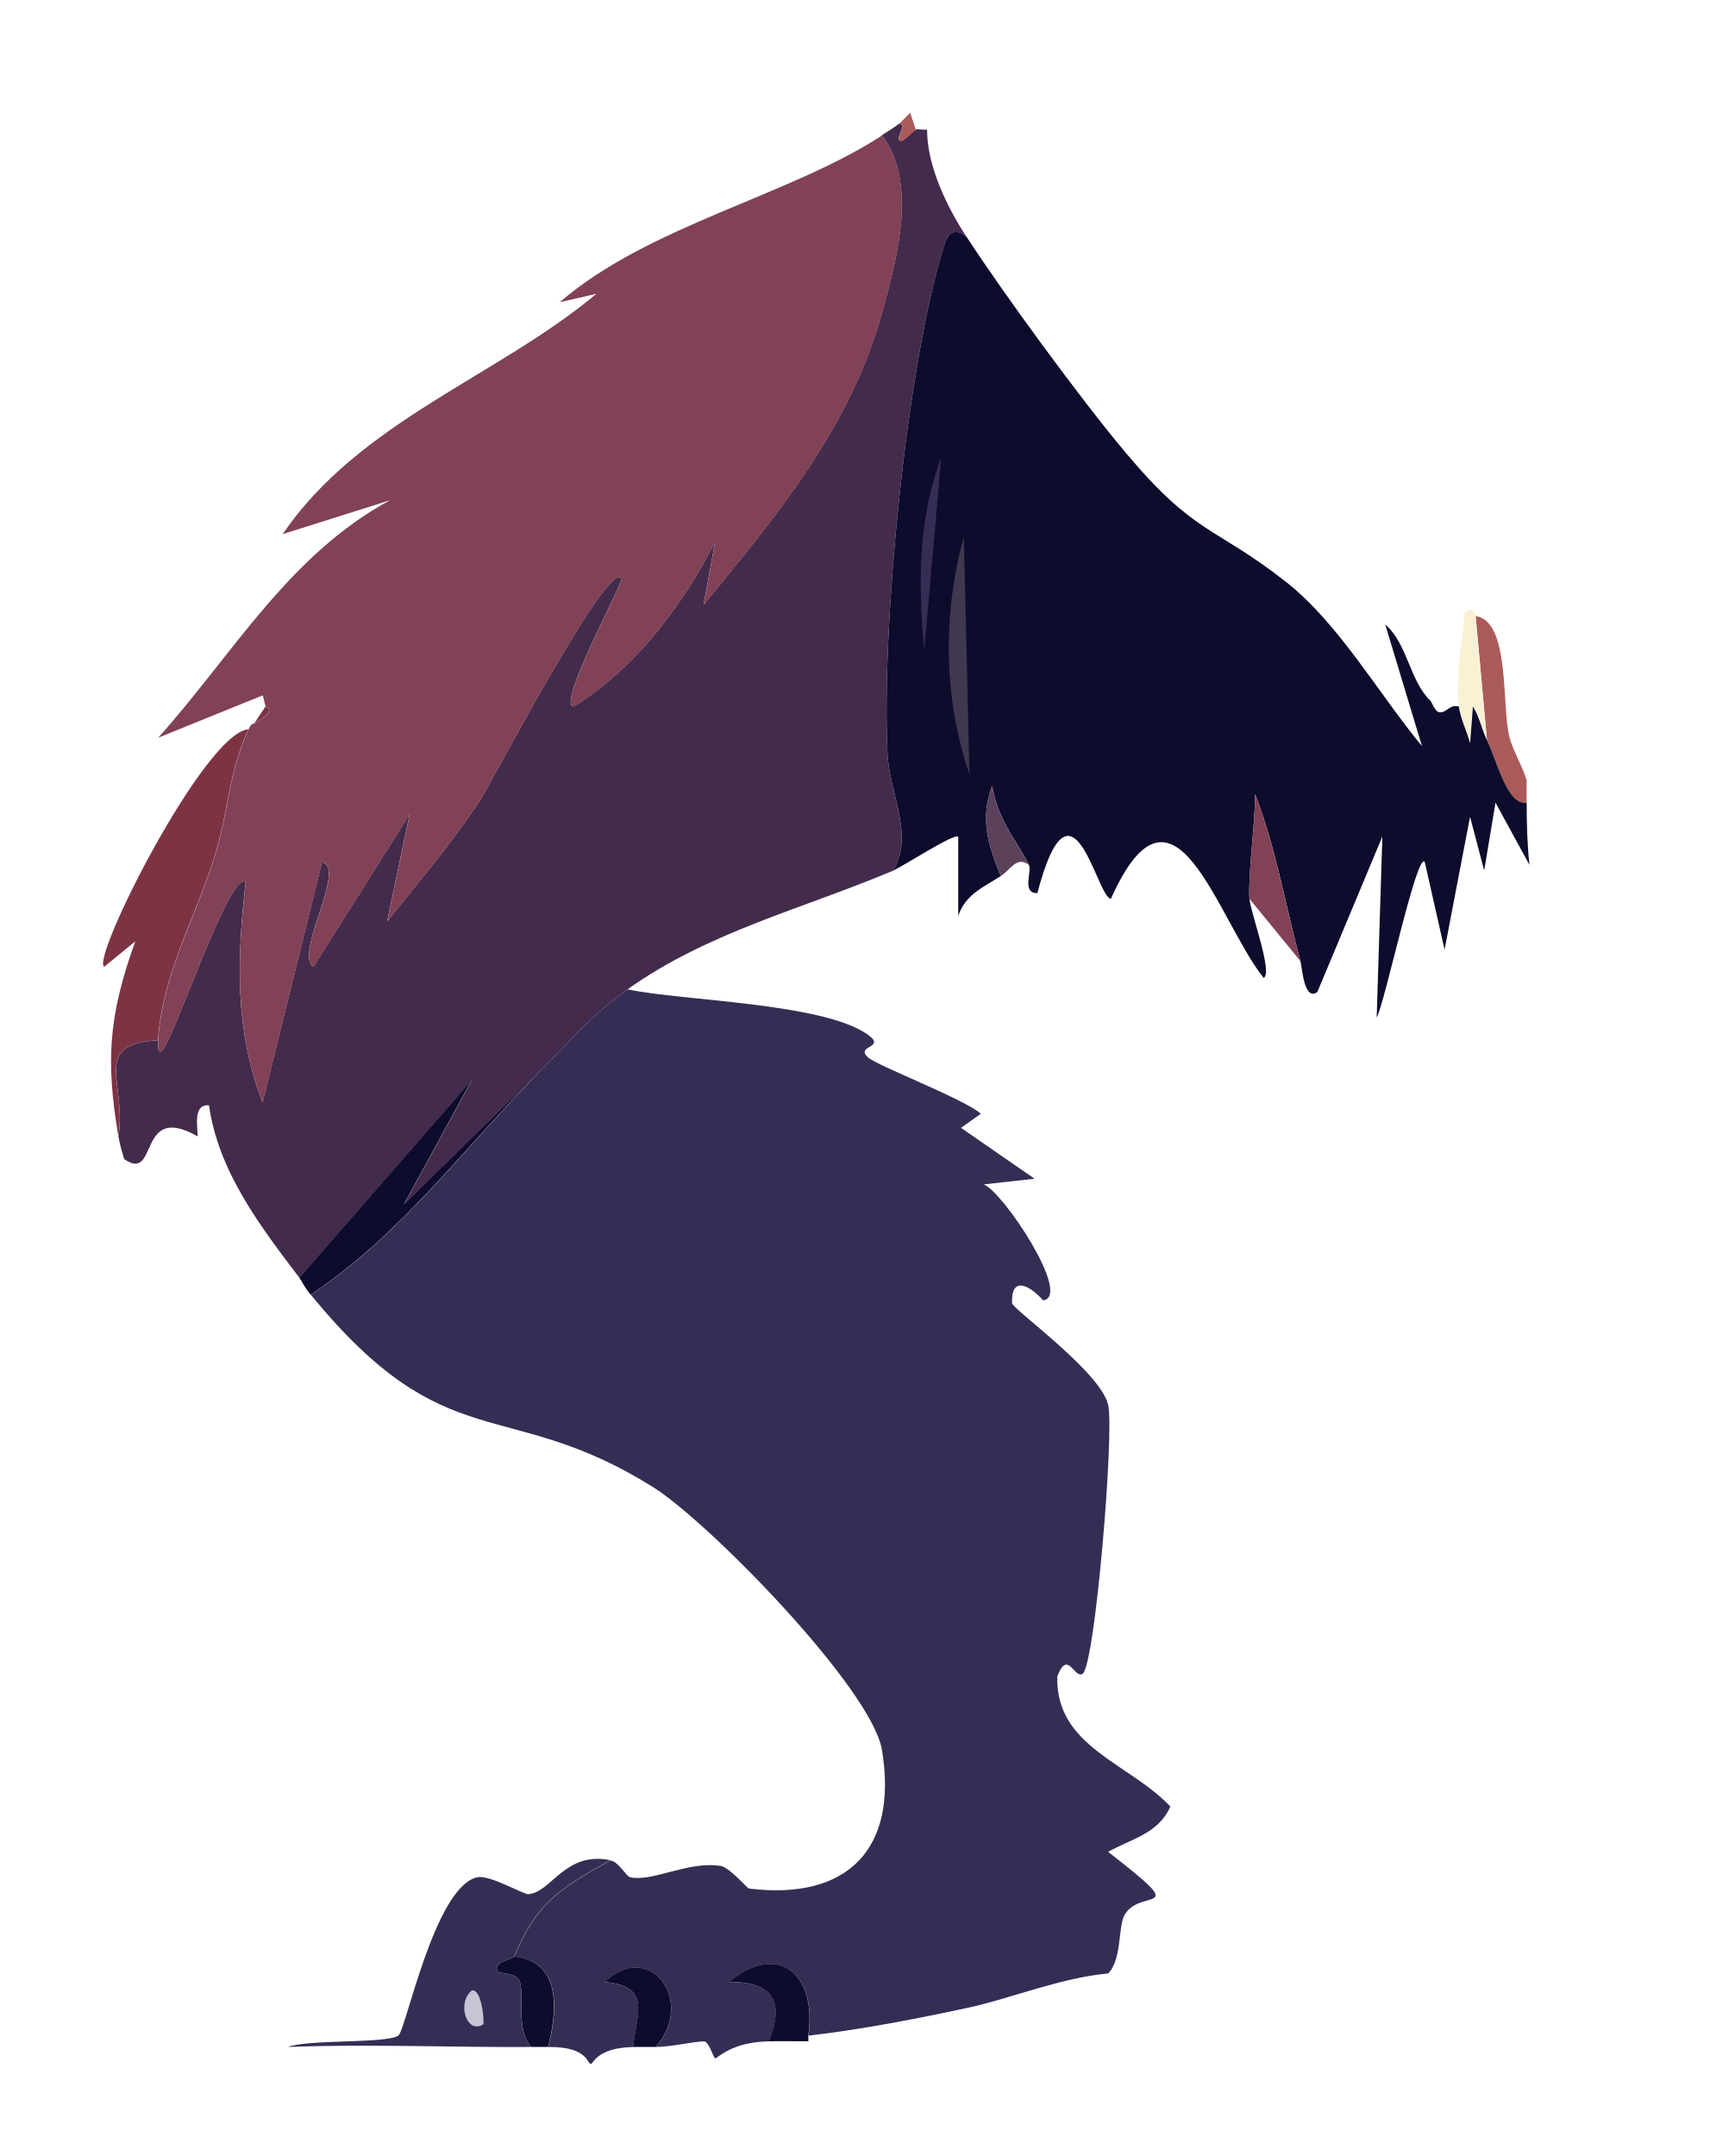
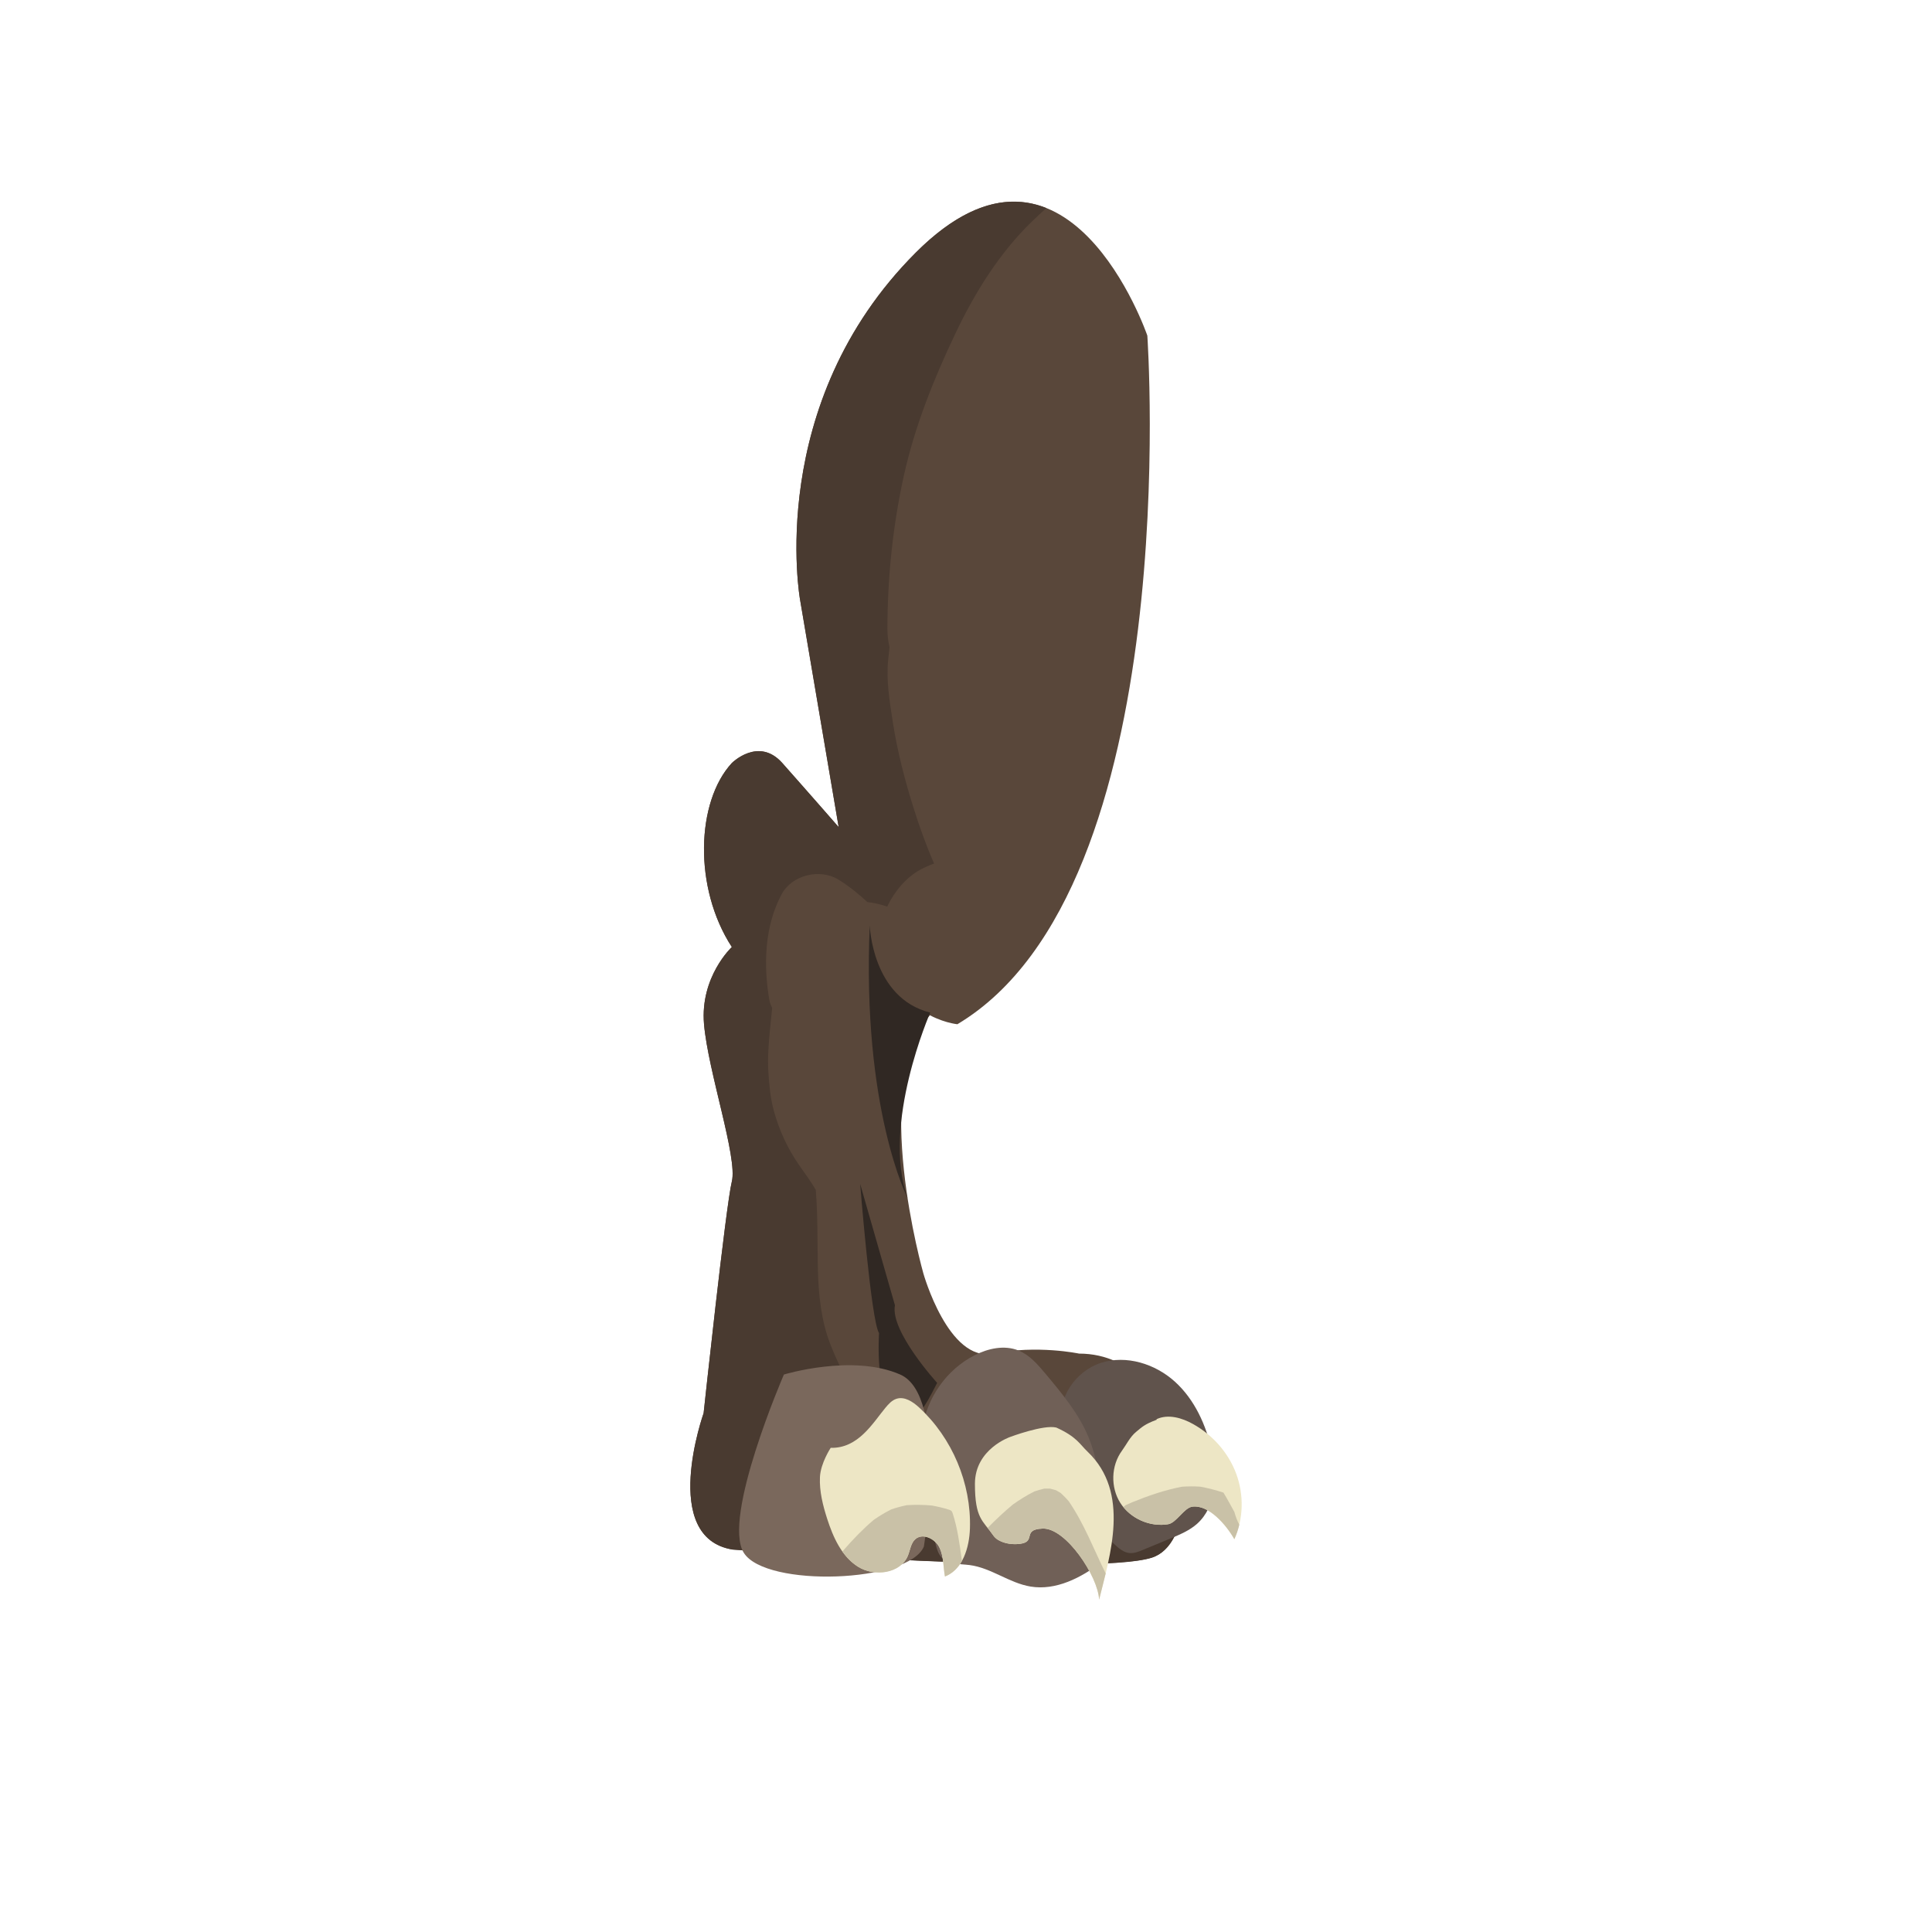
- <svg xmlns="http://www.w3.org/2000/svg" id="Layer_1" version="1.1" viewBox="0 0 220.09 277.58">
+ <svg xmlns="http://www.w3.org/2000/svg" id="LEG_L" version="1.1" viewBox="0 0 500 500">
  <defs>
    <style>
      .st0 {
-         fill: #3f384e;
+         fill: #59473a;
      }

      .st1 {
-         fill: #5c415b;
+         fill: #60534c;
      }

      .st2 {
-         fill: #aa5b59;
+         fill: #ede6c5;
      }

      .st3 {
-         fill: #432b4c;
+         fill: #302823;
      }

      .st4 {
-         fill: #c5c5d5;
+         fill: #493a30;
      }

      .st5 {
-         fill: #814156;
+         fill: #7a685c;
      }

      .st6 {
-         fill: #362d55;
+         fill: #706057;
      }

      .st7 {
-         fill: #7d3344;
-       }
- 
-       .st8 {
-         fill: #0d0c2c;
-       }
- 
-       .st9 {
-         fill: #faf1d5;
+         fill: #c9c1a7;
      }
    </style>
  </defs>
+   <path class="st0" d="M228.57,243.56c2.3,19.97,19.2,21.51,19.2,21.51,59.15-35.33,49.16-178.21,49.16-178.21,0,0-20.74-60.68-59.91-21.51-39.17,39.17-29.96,89.87-29.96,89.87l6.72,39.58,3.27,19.25s-8.45-9.68-14.59-16.59c-6.15-6.91-13.06,0-13.06,0-9.22,9.99-9.99,32.26,0,47.62,0,0-8.26,7.68-7.2,19.97,1.06,12.29,8.74,34.57,7.2,40.71-1.54,6.15-7.3,59.91-7.3,59.91,0,0-11.5,32.26,7.5,35.33,0,0,93.05,7,108.47,2.1,15.42-4.9,9.62-52.79-18.81-52.79,0,0-10.75-2.3-22.28,0-11.52,2.3-18.01-20.74-18.01-20.74,0,0-14.01-49.17,1.69-66.84" />
+   <path class="st4" d="M182.1,365.69s5.76-53.77,7.3-59.91c1.54-6.15-6.15-28.42-7.2-40.71-1.06-12.29,7.2-19.97,7.2-19.97-9.99-15.36-9.22-37.64,0-47.62,0,0,6.91-6.91,13.06,0,6.15,6.91,14.59,16.59,14.59,16.59l-3.27-19.25-6.72-39.58s-9.22-50.7,29.96-89.87c13.47-13.47,24.75-15.13,33.77-11.52-1.27,1.15-2.53,2.32-3.75,3.5-8.44,8.18-14.74,18.37-19.76,28.91-5.66,11.9-10.58,24.15-13.41,37.05-2.83,12.92-4.19,26.25-4.21,39.47,0,1.62.19,3.2.55,4.71-.13,1.11-.25,2.23-.36,3.34-.52,5.41.38,10.62,1.2,15.98,1.17,7.62,3.13,15.13,5.44,22.48,1.52,4.84,3.23,9.54,5.24,14.2-1.2.44-2.36.95-3.47,1.54-3.65,1.93-6.8,5.67-8.66,9.6-1.66-.58-3.38-.98-5.13-1.18-2.33-2.15-4.77-4.15-7.5-5.82-4.81-2.94-12.03-1.2-14.72,3.86-4.4,8.29-4.7,18.27-3.14,27.34.11.63.36,1.29.7,1.95,0,.11,0,.23,0,.34-.33,3.51-.77,7.01-.95,10.53-.1,1.86-.13,3.73-.02,5.59.2,3.38.53,6.89,1.41,10.16,1.36,5.03,3.59,9.88,6.57,14.15,1.47,2.11,3.02,4.17,4.3,6.39.56,6.85.39,13.73.55,20.61.15,6.49.86,13.38,3.27,19.47,2.72,6.9,6.19,13.48,12.04,18.29,6.04,4.96,12.47,8.53,20.12,10.52,6.82,1.77,14.05,2.43,21.08,2.6,1.31.03,2.6-.09,3.86-.34,4.63,2.43,9.56,4.42,14.63,5.51,5.21,1.12,10.54,1.6,15.84,2.2,1.29.22,2.58.47,3.85.77-.43,7.69-3.2,13.96-8.28,15.57-15.42,4.9-108.47-2.1-108.47-2.1-19-3.07-7.5-35.33-7.5-35.33Z" />
  <g>
-     <path class="st3" d="M117.91,16.69c.3-.12,1,.06,1.46,0-.01,4.68,2.56,9.96,5.1,13.84-1.62-1.32-2.41-.52-2.91,1.09-4.88,15.73-8.09,49-7.28,65.54.25,5.02,3.46,10.37.73,14.93-11.71,4.95-23.76,7.86-34.22,15.29-4.45,3.16-7.16,6.42-10.92,10.19l-17.84,17.48,8.74-16.02-22.21,25.49c-5.03-6.61-10.45-13.7-11.65-22.21-2.11-.19-1.44,2.79-1.46,4-7.89-4.51-4.97,6.08-9.47,2.91-.3-1.09-.53-1.73-.73-2.91,1.11-6.92-3.63-11.89,5.1-12.38.07,0-.19,1.59.36,1.46,1.33-.32,8.74-23.32,10.92-21.85-1.11,9.82-1.46,18.94,2.18,28.4l7.65-30.95c3.25.79-3.67,11.94-1.09,13.47l12.38-19.66-2.91,13.84c4.08-5.11,8.41-10.19,12.01-15.66,1.13-1.71,16.88-31.8,18.2-28.4-.38,1.53-8.37,16.27-6.19,16.38,8.08-5.04,13.82-12.81,18.2-21.12l-1.46,8.01c9.38-11.39,18.92-22.94,22.94-37.5,2-7.25,4.63-16.79,0-22.94.62-.41,1.73-1.06,2.18-1.46,1.32-.03-.81,2.22.36,2.18.32-.01,1.71-1.41,1.82-1.46Z" />
-     <path class="st5" d="M113.55,17.42c4.63,6.15,2,15.69,0,22.94-4.02,14.57-13.55,26.11-22.94,37.5l1.46-8.01c-4.39,8.31-10.12,16.07-18.2,21.12-2.18-.11,5.8-14.85,6.19-16.38-1.32-3.4-17.08,26.69-18.2,28.4-3.61,5.46-7.93,10.55-12.01,15.66l2.91-13.84-12.38,19.66c-2.58-1.53,4.34-12.68,1.09-13.47l-7.65,30.95c-3.64-9.46-3.29-18.58-2.18-28.4-2.18-1.47-9.59,21.52-10.92,21.85-.55.13-.29-1.46-.36-1.46.56-8.5,4.82-15.76,7.28-23.67,1.92-6.16,1.62-10.28,4.37-16.38.44-.97.7-.68.73-.73.06-.12,3.06-1.55,1.46-2.18l-.36-1.46-13.47,5.46c9.54-10.64,16.82-23.56,29.86-30.58l-13.84,4.37c9.93-14.55,27.66-20.28,40.41-30.95l-4.73,1.09c11.42-9.88,29.55-13.67,41.51-21.48Z" />
-     <path class="st7" d="M31.99,93.88c-2.75,6.11-2.45,10.22-4.37,16.38-2.46,7.9-6.72,15.17-7.28,23.67-8.73.49-3.99,5.46-5.1,12.38-1.61-9.59-1.33-15.37,2.18-25.12l-4,3.28c-1.79-.93,12.92-30.16,18.57-30.58Z" />
-     <path class="st2" d="M117.91,16.69c-.11.04-1.5,1.45-1.82,1.46-1.17.04.96-2.21-.36-2.18.18-.16,1.4-1.37,1.46-1.46l.73,2.18Z" />
-     <path class="st7" d="M32.72,93.15l1.46-2.18c1.61.63-1.39,2.07-1.46,2.18Z" />
+     <path class="st1" d="M274.88,368.65c-1.43-6.74,3.5-13.85,10.07-15.95,6.57-2.09,14.03.26,19.13,4.89,5.1,4.63,8.08,11.23,9.55,17.97,1.43,6.56,1.17,14.33-3.83,18.8-1.96,1.74-4.43,2.78-6.85,3.78-2.41,1-4.81,2-7.22,2.99-1.09.45-2.24.91-3.42.8-1.55-.15-2.81-1.27-3.96-2.33-5.03-4.67-10.18-9.51-13.08-15.72-2.9-6.22-3.06-14.24,1.46-19.4" />
+     <path class="st2" d="M299.36,367.26c3-1.36,6.55-.32,9.42,1.29,5.06,2.82,9.14,7.42,11.15,12.85,2.02,5.43,1.9,11.66-.49,16.93-2.12-3.73-6.61-8.97-10.87-8.41-2.13.28-4.13,4.19-6.25,4.54-4.72.79-9.81-1.46-12.38-5.5s-2.41-9.64.41-13.5c1.19-1.63,2.1-3.6,3.66-4.88,1.54-1.27,2.17-1.96,5.3-3.14" />
+     <path class="st7" d="M292.82,388.86c4.24-1.73,8.57-3.24,13.07-4.1,1.58-.11,3.16-.12,4.74-.01,2.04.38,4.04.88,6,1.54,1.01,1.63,1.89,3.34,2.83,5.02.31,1.16.74,2.26,1.27,3.29-.31,1.28-.73,2.54-1.28,3.74-2.12-3.73-6.61-8.97-10.87-8.41-2.13.28-4.13,4.19-6.25,4.54-4.29.72-8.88-1.08-11.61-4.44.19-.16.38-.33.57-.49.51-.22,1.02-.44,1.53-.67Z" />
+   </g>
+   <path class="st3" d="M234.89,310.1s-11.86-23.09-9.8-70.62c0,0,.55,18.81,15.65,22.58,0,0-12.71,28.99-5.85,48.04Z" />
+   <path class="st3" d="M242.53,357.88s-12.22-13.39-10.92-20.08l-9-31.4s2.83,35.52,4.89,38.61c0,0-1.24,17.94,4.53,16.99,5.77-.95,2.63,11.59,10.51-4.12Z" />
+   <g>
+     <path class="st6" d="M238.72,369.83c1.06-8.02,6.26-15.38,13.46-19.07,3.51-1.79,7.73-2.73,11.39-1.26,2.89,1.16,5.01,3.64,7.01,6.03,4.26,5.09,8.59,10.28,11.13,16.42,2.16,5.24,2.92,10.94,3.66,16.56.5,3.83,1,7.65,1.51,11.48.11.81.21,1.66-.09,2.42-.31.8-1.02,1.37-1.71,1.89-5.3,4.03-11.8,7.39-18.37,6.3-5.51-.91-10.21-4.84-15.75-5.56-2.57-.33-5.56-.11-7.31-2.02-.82-.9-1.18-2.12-1.49-3.3-2.69-10.1-3.85-20.6-3.42-31.04" />
+     <path class="st2" d="M252.31,384.01c0-9.05,9.15-12.14,9.15-12.14,0,0,8.6-3.23,11.91-2.42,5.33,2.42,6.02,4.27,8.12,6.27,11.11,10.61,5.75,26.87,2.96,38.28-.27-6.02-8.6-18.65-14.63-18.4-5.8.23-.97,3.82-6.77,4.02-1.66.06-3.35-.26-4.78-1.11-.51-.31-.91-.71-1.23-1.17-2.66-3.84-4.73-4.26-4.73-13.32Z" />
+     <path class="st7" d="M262.1,389.39c1.78-1.27,3.63-2.42,5.58-3.4.84-.28,1.69-.53,2.55-.73.51-.02,1.02-.02,1.53,0,.52.12,1.04.26,1.55.42.41.23.82.47,1.22.72.71.66,1.39,1.35,2.03,2.08,3.99,5.8,6.49,12.43,9.59,18.73-.57,2.38-1.18,4.67-1.7,6.78-.27-6.02-8.6-18.65-14.63-18.4-5.8.23-.97,3.82-6.77,4.02-1.66.06-3.35-.26-4.78-1.11-.51-.31-.91-.71-1.23-1.17-.51-.73-.99-1.34-1.45-1.9,2.08-2.1,4.22-4.14,6.5-6.03Z" />
  </g>
  <g>
-     <path class="st6" d="M80.78,127.37c7.18,1.52,25.13,1.72,30.95,5.83,2.47,1.75-1.63,1.37,0,2.91,1.17,1.1,12.36,5.35,14.56,7.28l-2.55,1.82,9.47,6.55-6.55.73c2.43.87,11.45,14.4,7.65,14.93-1.72-1.95-4.14-3.22-4,.36.18.88,11.42,8.86,12.38,13.11.8,3.53-1.69,33.43-3.28,34.59-1.06.78-1.91-3.23-3.28.36-.23,9.08,9.29,11.14,14.56,16.75-1.52,3.48-4.95,4.12-8.01,5.83,10.87,8.43,4.39,4.55,2.18,8.01-.95,1.48-.35,5.84-2.18,7.65-5.99.53-12.76,3.27-17.84,4.37-6.85,1.48-13.79,2.82-20.75,3.64,1.13-7.75-3.71-12.22-10.19-6.92,5.61-.02,7.2,2.5,5.1,7.65-4.88.09-6.53,2.17-6.92,2.18-.21,0-.78-2.2-1.46-2.18-1.42.04-3.99.68-6.19.73,5.22-5.9-.83-13.89-6.55-8.37,6.07.6,4.09,4.03,3.64,8.37-4.72.09-5.14,2.21-5.46,2.18-.46-.04-.39-2.25-5.46-2.18,1.1-4.36,1.88-10.98-4.37-11.65,2.73-6.65,5.64-8.67,12.38-12.38,1.11.23,2,2.07,2.55,2.18,2.94.6,7.47-2.13,11.65-1.46,1.12.18,3.41,2.88,3.64,2.91,12.66,1.55,19.22-5.08,17.11-17.84-1.3-7.88-22.31-29.37-29.49-33.86-19.03-11.89-26.52-3.31-44.05-24.76,11.84-7.86,20.02-19.27,29.86-29.13,3.76-3.77,6.47-7.03,10.92-10.19Z" />
-     <path class="st8" d="M40,166.69c-.91-1.11-1.11-1.73-1.46-2.18l22.21-25.49-8.74,16.02,17.84-17.48c-9.84,9.86-18.02,21.27-29.86,29.13Z" />
-     <path class="st8" d="M104.08,262.08v.73c-1.69,0-3.41-.03-5.1,0,2.1-5.14.51-7.66-5.1-7.65,6.49-5.31,11.33-.83,10.19,6.92Z" />
-     <path class="st8" d="M70.58,263.54c-.72,0-1.46,0-2.18,0-2.03-2.33-.85-6.39-1.46-8.37-.41-1.36-2.66-.89-2.91-1.46-.51-1.17,2.04-1.46,2.18-1.82,6.25.67,5.46,7.29,4.37,11.65Z" />
-     <path class="st8" d="M84.42,263.54c-.96.02-1.95-.02-2.91,0,.45-4.35,2.43-7.77-3.64-8.37,5.73-5.52,11.78,2.47,6.55,8.37Z" />
-     <g>
-       <path class="st6" d="M78.59,239.51c-6.74,3.7-9.65,5.73-12.38,12.38-.15.36-2.7.65-2.18,1.82.25.57,2.5.09,2.91,1.46.6,1.99-.58,6.04,1.46,8.37-8.62.09-21.32-.4-31.31,0,2.7-1.01,12.63-.41,14.2-1.46.96-.64,4.68-19.24,10.19-20.39,1.59-.33,5.93,2.23,6.55,2.18,2.96-.21,4.73-5.59,10.56-4.37Z" />
-       <path class="st4" d="M60.75,256.26c1.32-.25,1.65,4.25,1.46,4.37-2.12,1.35-3.43-2.76-1.46-4.37Z" />
-     </g>
-   </g>
-   <path class="st2" d="M196.56,100.43v2.91c-2.5.41-3.82-5.39-5.1-8.01l-1.46-16.02c4.52.68,3.3,11.7,4.37,15.66.49,1.81,1.7,3.73,2.18,5.46Z" />
-   <path class="st9" d="M190,79.31l1.46,16.02c-.7-1.43-.96-3.01-1.82-4.37l-.36,4.73c-.43-1.59-1.21-3.09-1.46-4.73-.21-1.37-.07-3.61,0-5.1.11-2.39.67-4.54.73-6.92,1.25-1.18,1.38.35,1.46.36Z" />
-   <g>
-     <path class="st8" d="M124.47,30.52c4.87,7.46,14.59,20.75,20.39,27.67,9.1,10.86,11.46,9.45,20.75,16.75,6.75,5.3,12.02,14.54,17.48,21.12l-4.73-15.66c2.9,2.51,3.12,7.24,5.83,9.83.12.11.59,1.38,1.09,1.46,1.03.15,1.33-1.07,2.55-.73.25,1.64,1.02,3.14,1.46,4.73l.36-4.73c.86,1.36,1.12,2.94,1.82,4.37,1.28,2.62,2.6,8.42,5.1,8.01,0,2.7.07,5.34.36,8.01l-4.37-8.01-1.46,8.74-1.82-6.92-3.28,17.11-2.55-11.29c-1.01-1.45-5.18,18.32-6.19,20.02l.73-23.3-8.37,20.02c-1.72,1.24-1.96-3.17-2.18-4-1.93-7.14-3.14-14.52-5.83-21.48.02,3.44-.94,10.59-.73,13.47.14,1.81,3.07,9.62,1.82,10.19-6.09-7.71-11.52-28.37-19.66-10.19-1.81-.07-5.01-17.66-9.47-.73-2.06.07-.67-2.81-1.09-3.64-1.6-3.17-4.01-5.72-4.73-10.19-1.59,4.34-.53,7.53,1.09,11.65-2.22,1.45-4.47,2.29-5.46,5.1v-10.19c-.68-.37-7.1,3.83-8.37,4.37,2.74-4.56-.48-9.91-.73-14.93-.81-16.53,2.4-49.81,7.28-65.54.5-1.61,1.29-2.41,2.91-1.09Z" />
-     <path class="st5" d="M167.43,123.73l-6.55-8.01c-.21-2.88.75-10.04.73-13.47,2.68,6.96,3.89,14.34,5.83,21.48Z" />
-     <path class="st1" d="M132.48,111.35c-1.56-1.18-2.33.6-3.64,1.46-1.62-4.12-2.69-7.31-1.09-11.65.72,4.47,3.13,7.03,4.73,10.19Z" />
-     <path class="st0" d="M124.1,69.12l.73,30.58c-3.36-9.76-3.48-20.68-.73-30.58Z" />
-     <path class="st6" d="M121.19,58.92l-2.18,24.76c-.8-8.33-.84-16.88,2.18-24.76Z" />
+     <path class="st5" d="M239.1,400.24s6.24-39.09-6.12-44.51c-12.35-5.42-30.11,0-30.11,0,0,0-16.09,37.12-10.36,46.16,5.73,9.04,42.67,7.74,46.59-1.65Z" />
+     <path class="st2" d="M214.97,374.7c7.15.19,10.91-6.43,14.17-10.36.8-.97,1.69-1.96,2.88-2.34,2.1-.66,4.24.78,5.86,2.27,8.56,7.89,13.49,19.59,13.14,31.23-.15,4.98-1.83,10.7-6.47,12.49-.46-2.51-.3-5.2-1.42-7.49s-4.34-3.86-6.25-2.16c-1.18,1.05-1.32,2.81-1.92,4.27-1.91,4.65-8.67,5.52-12.92,2.84-4.25-2.69-6.44-7.64-7.98-12.42-1.11-3.47-2.02-7.07-1.86-10.72s2.78-7.6,2.78-7.6Z" />
+     <path class="st7" d="M218.36,401.13c2.41-2.77,4.96-5.42,7.76-7.79,1.45-1.01,2.96-1.92,4.54-2.71,1.31-.45,2.64-.81,4-1.09,2.16-.15,4.31-.11,6.47.08,1.56.28,3.1.64,4.61,1.13.17.09.35.18.51.28.09.15.17.31.25.46,1.33,4.02,1.87,8.31,2.45,12.49-1.01,1.8-2.44,3.26-4.4,4.02-.46-2.51-.3-5.2-1.42-7.49-1.13-2.29-4.34-3.86-6.25-2.16-1.18,1.05-1.32,2.81-1.92,4.27-1.91,4.65-8.67,5.52-12.92,2.84-1.62-1.02-2.94-2.38-4.04-3.93.12-.13.25-.25.36-.39Z" />
  </g>
</svg>
